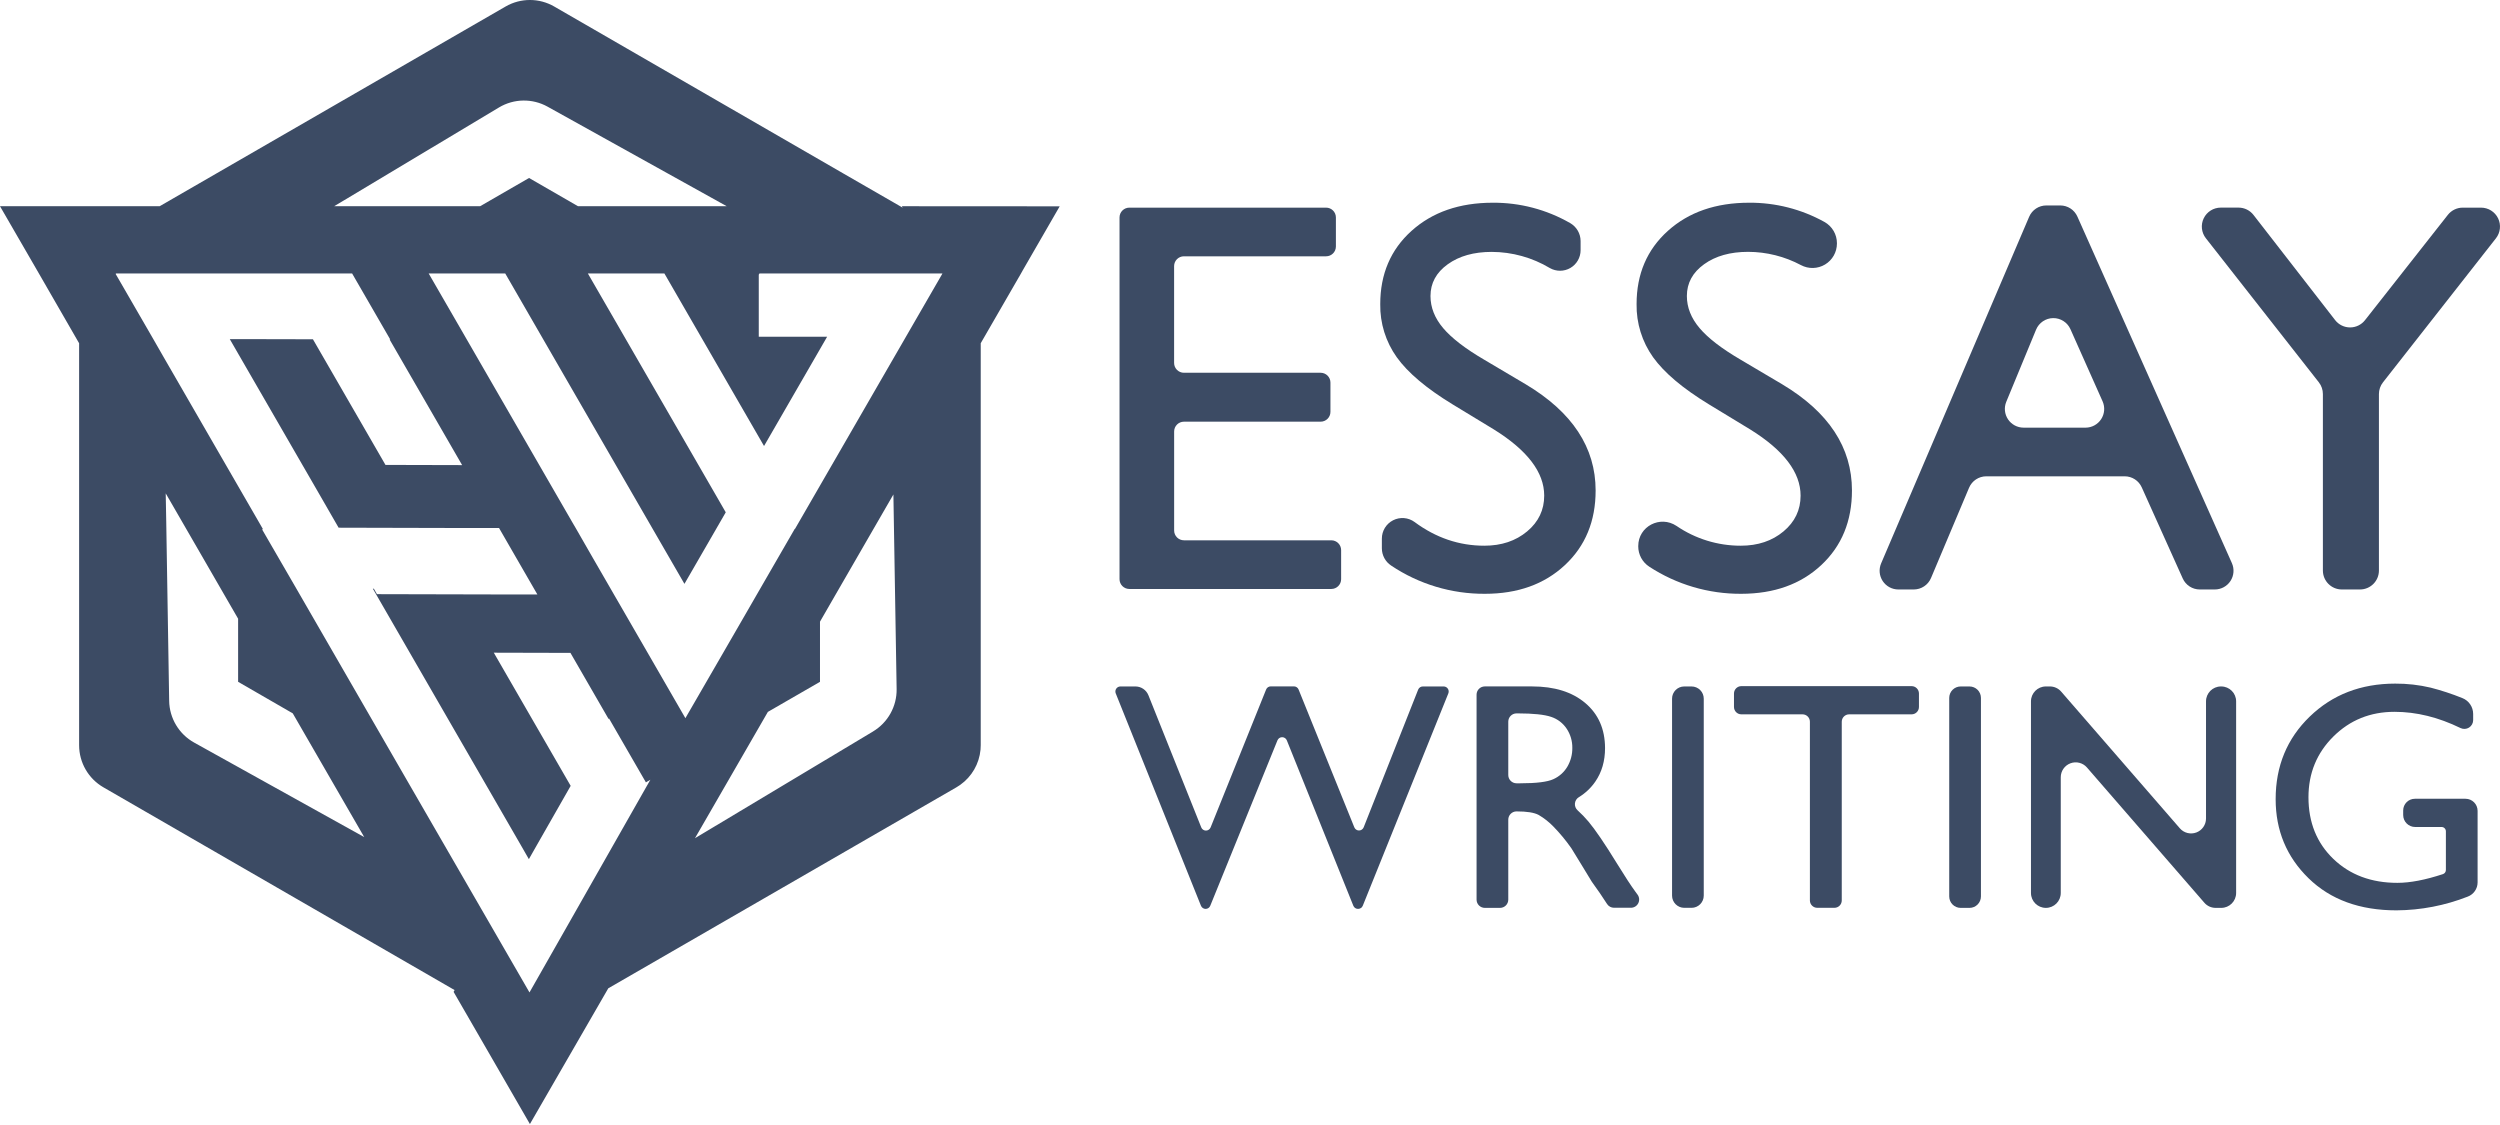
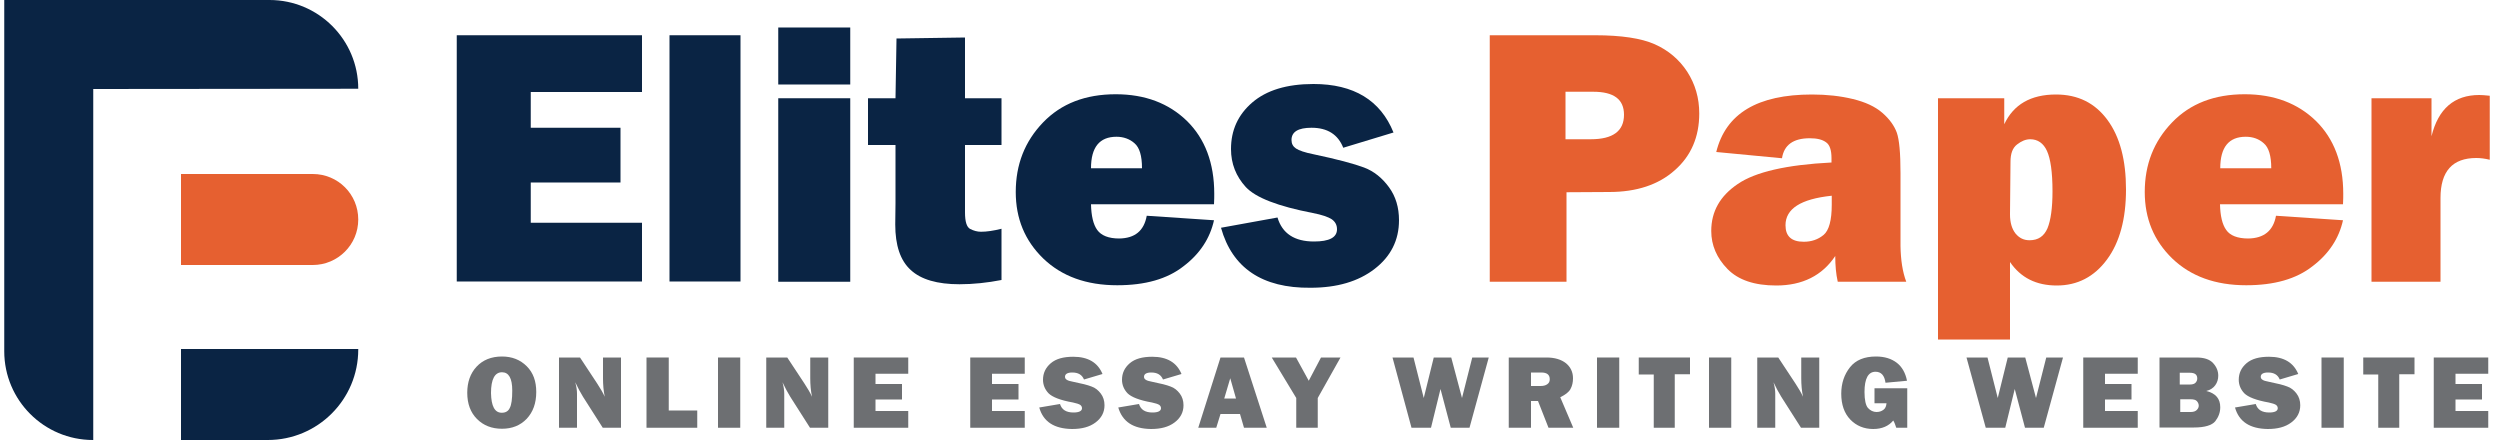
- <svg xmlns="http://www.w3.org/2000/svg" id="Layer_1" data-name="Layer 1" viewBox="0 0 1549.05 696.48">
-   <defs>
-     <style>.cls-1{fill:#3c4b64;}</style>
-   </defs>
-   <path class="cls-1" d="M566.13,132.85l.52.91-1.57-.91-35-20.17L350.73,9.11a30.11,30.11,0,0,0-30.14,0L106.25,132.85H7.32L31,173.79,54.7,214.92l1.64,2.83V466.81a30.15,30.15,0,0,0,15.07,26.11L287.1,617.45l1.9,1.09-.62,1.11,23.81,41.23,23.47,40.67,48.56-84.1,72.75-42,35.58-20.54L531,532.71l68.92-39.79c.81-.47,1.61-1,2.36-1.52a30.15,30.15,0,0,0,12.59-21.8c.08-.92.13-1.85.13-2.79V217.75l.07-.14,2.21-3.83,0,0,22.65-39.22,1-1.8,0,0,23-39.85ZM316.49,71.66a30.1,30.1,0,0,1,30.13-.49l111,61.68H365.46l-30.33-17.5-30.32,17.5H214.38ZM127.63,465.19a30.13,30.13,0,0,1-15.49-25.86L111,369.55l-.67-41.07L110,310.77l10.24,17.73L144,369.64l10.86,18.8v39.1l33.86,19.54L233,523.75Zm281.61,24.88-.23.42-.53.94-.23.39-17.76,31.26-25.66,45.16-5.91,10.4L335.4,620l-23.81-41.25L301.91,562l-43-74.44-68-117.85L169.65,333h.63l-2.5-4.35-12.89-22.32-46.22-80.06L102.21,215,79,174.85h.18l-.18-.32H225.51l1.77,3.08,21.83,37.8h-.39l3.65,6.32,41.3,71.53h-.1l-47.4-.12-41.3-71.52-3.65-6.33-39.05-.09-12.47,0,5.19,9,49.45,85.63,10.94,19,1.85,3.21,77.53.2,9.08,0,12.8,0,10.95,19,10.94,18.95,1.86,3.22-12.8,0-9.08,0-77.53-.19L239,369.88h-.64l1.87,3.22,45,78,44.79,77.6h0l5,8.72,4.89-8.61L360.92,492l-47.64-82.51,45.94.12h1.56l23.66,41,.22-.39,22.87,39.61,2.58-1.5h0l.2-.11Zm139-31.74-4.79,2.87-12.55,7.52-65.44,39.22-27.52,16.5,18.52-32.09,26.65-46.18,32.29-18.63V390.27L524.2,375l36.69-63.55,2,120.54A30.11,30.11,0,0,1,548.22,458.33Zm42.51-282.86-22.1,38.27-1.61,2.8-7.47,12.92L515.38,306l-10.24,17.73-5.27,9.13-.08-.15-6.16,10.67-12.29,21.28-5.27,9.13-6.15,10.67L455.74,409,432,450.06l0,0-24.3-42.1-17.91-31-2.07-3.57-1.85-3.22-10.95-18.95L364,332.2,362.12,329,296.55,215.41l-23.61-40.88h47.44l23.66,41L409.61,329.1l21.8,37.74,14.18-24.54,6.15-10.66,5.27-9.13-3.34-5.79-1.85-3.21L386.25,199.93l-14.67-25.4H419l14.73,25.52,47,81.38,34.65-60,4.46-7.73-14.37,0h-3l-25,0V175.26l.42-.73H591.27Z" transform="translate(-7.32 -5.07)" />
-   <path class="cls-1" d="M707.05,133.73H829a6.08,6.08,0,0,1,6.07,6.08v18a6.07,6.07,0,0,1-6.07,6.07h-88.1a6.08,6.08,0,0,0-6.08,6.08v60a6.08,6.08,0,0,0,6.08,6.08h84.71a6.08,6.08,0,0,1,6.08,6.08v18.15a6.08,6.08,0,0,1-6.08,6.08H740.92a6.08,6.08,0,0,0-6.08,6.08v61.34a6.08,6.08,0,0,0,6.08,6.08h91.31a6.08,6.08,0,0,1,6.08,6.08v18a6.08,6.08,0,0,1-6.08,6.08H707.05A6.08,6.08,0,0,1,701,363.9V139.81A6.08,6.08,0,0,1,707.05,133.73Z" transform="translate(-7.32 -5.07)" />
-   <path class="cls-1" d="M933,271.19l-25.74-15.64q-24.22-14.79-34.46-29.1a55.08,55.08,0,0,1-10.25-32.94q0-27.94,19.39-45.39t50.38-17.44a94.9,94.9,0,0,1,47.83,12.58,12.86,12.86,0,0,1,6.54,11.14v5.67a12.74,12.74,0,0,1-19.07,11.08,70.62,70.62,0,0,0-36-10q-16.61,0-27.27,7.68t-10.67,19.65q0,10.63,7.86,19.91t25.28,19.48l25.86,15.31Q996,269.05,996,309q0,28.46-19.05,46.23T927.39,373a103.26,103.26,0,0,1-58.08-17.49,12.81,12.81,0,0,1-5.76-10.68v-6a12.74,12.74,0,0,1,20.27-10.31q19.8,14.68,43.23,14.68,15.91,0,26.51-8.86t10.58-22.19Q964.14,290.57,933,271.19Z" transform="translate(-7.32 -5.07)" />
-   <path class="cls-1" d="M1091.83,271.19l-25.74-15.64q-24.21-14.79-34.46-29.1a55.14,55.14,0,0,1-10.25-32.94q0-27.94,19.39-45.39t50.39-17.44a94.87,94.87,0,0,1,46.6,11.9,15.07,15.07,0,0,1,7.76,13.22V156a15.16,15.16,0,0,1-22.27,13.35,69.88,69.88,0,0,0-32.77-8.23q-16.61,0-27.27,7.68t-10.67,19.65q0,10.63,7.86,19.91t25.28,19.48l25.87,15.31q43.28,25.86,43.28,65.82,0,28.46-19,46.23T1086.25,373a103.1,103.1,0,0,1-57-16.79,15,15,0,0,1-6.84-12.66v-.13c0-12.19,13.57-19.24,23.72-12.47a70.36,70.36,0,0,0,39.79,12.25q15.91,0,26.5-8.86T1123,312.17Q1123,290.57,1091.83,271.19Z" transform="translate(-7.32 -5.07)" />
-   <path class="cls-1" d="M1390.25,354,1294.5,139.25a11.59,11.59,0,0,0-10.59-6.88h-8.63a11.58,11.58,0,0,0-10.65,7L1172.9,354.17a11.6,11.6,0,0,0,10.66,16.15h9.57a11.6,11.6,0,0,0,10.68-7.09l23.58-55.94a11.6,11.6,0,0,1,10.68-7.09h85.75a11.59,11.59,0,0,1,10.57,6.84l25.39,56.44a11.58,11.58,0,0,0,10.57,6.84h9.31A11.6,11.6,0,0,0,1390.25,354Zm-90.71-83.95h-38.39a11.6,11.6,0,0,1-10.71-16l18.47-44.71a11.59,11.59,0,0,1,21.3-.29l19.92,44.71A11.6,11.6,0,0,1,1299.54,270.06Z" transform="translate(-7.32 -5.07)" />
-   <path class="cls-1" d="M1533.32,133.73h11.29a11.74,11.74,0,0,1,9.24,19l-70,89.26a11.76,11.76,0,0,0-2.5,7.25V358.58a11.74,11.74,0,0,1-11.74,11.74h-11.24a11.74,11.74,0,0,1-11.74-11.74V249.22a11.76,11.76,0,0,0-2.5-7.25l-70-89.26a11.74,11.74,0,0,1,9.23-19h11a11.74,11.74,0,0,1,9.27,4.54l50.58,65.16a11.74,11.74,0,0,0,18.5.06l51.36-65.28A11.75,11.75,0,0,1,1533.32,133.73Z" transform="translate(-7.32 -5.07)" />
-   <path class="cls-1" d="M889,430.41h12.84a3.13,3.13,0,0,1,2.9,4.29l-53,131.54a3.13,3.13,0,0,1-2.9,2h-.1a3.12,3.12,0,0,1-2.89-2L804.66,463.8a3.13,3.13,0,0,0-5.8,0L757.24,566.25a3.12,3.12,0,0,1-2.9,2h0a3.14,3.14,0,0,1-2.9-2L698.65,434.7a3.13,3.13,0,0,1,2.9-4.29h9.28a8.69,8.69,0,0,1,8.08,5.47l32.73,81.87a3.12,3.12,0,0,0,5.8,0l34.37-85.39a3.11,3.11,0,0,1,2.9-2h14.35a3.11,3.11,0,0,1,2.89,1.95l34.53,85.38a3.12,3.12,0,0,0,5.8,0l33.77-85.34A3.12,3.12,0,0,1,889,430.41Z" transform="translate(-7.32 -5.07)" />
-   <path class="cls-1" d="M922.23,562.5v-127a5.11,5.11,0,0,1,5.11-5.11h29.27q20.82,0,33,10.31t12.23,27.89q0,12-6,20.73A33.54,33.54,0,0,1,985.63,499a5.1,5.1,0,0,0-.82,8.14,71.42,71.42,0,0,1,6.76,7q6.28,7.47,17.68,26,7.17,11.68,11.49,17.58l1.23,1.67a5.11,5.11,0,0,1-4.11,8.15h-10.48a5.09,5.09,0,0,1-4.26-2.29l-4.47-6.75c-.2-.33-.59-.88-1.18-1.67l-3.72-5.26-.2-.3-6-9.87-6.46-10.54-.23-.34a107,107,0,0,0-11-13.28,42.69,42.69,0,0,0-9.15-7.21q-4.08-2.21-13.71-2.2h0a5.11,5.11,0,0,0-5.12,5.11V562.5a5.11,5.11,0,0,1-5.11,5.11h-9.42A5.11,5.11,0,0,1,922.23,562.5Zm25.54-115.4H947a5.12,5.12,0,0,0-5.12,5.12V485.3a5.12,5.12,0,0,0,5.12,5.12h2.35q14.92,0,20.48-2.56a19.2,19.2,0,0,0,8.64-7.71,22.39,22.39,0,0,0,3.09-11.73,20.9,20.9,0,0,0-3.44-11.74,18.43,18.43,0,0,0-9.67-7.42Q962.2,447.12,947.77,447.1Z" transform="translate(-7.32 -5.07)" />
-   <path class="cls-1" d="M1050.91,430.41h4.48A7.57,7.57,0,0,1,1063,438V560a7.58,7.58,0,0,1-7.58,7.58h-4.48a7.58,7.58,0,0,1-7.58-7.58V438A7.57,7.57,0,0,1,1050.91,430.41Z" transform="translate(-7.32 -5.07)" />
-   <path class="cls-1" d="M1086.3,430.21h105.47a4.57,4.57,0,0,1,4.57,4.57v8.34a4.56,4.56,0,0,1-4.57,4.57h-38.69a4.58,4.58,0,0,0-4.57,4.57V563a4.56,4.56,0,0,1-4.57,4.57h-10.6a4.57,4.57,0,0,1-4.57-4.57V452.26a4.57,4.57,0,0,0-4.57-4.57h-37.9a4.57,4.57,0,0,1-4.57-4.57v-8.34A4.58,4.58,0,0,1,1086.3,430.21Z" transform="translate(-7.32 -5.07)" />
-   <path class="cls-1" d="M1222.21,430.41h5.43a7.11,7.11,0,0,1,7.11,7.1v123a7.11,7.11,0,0,1-7.11,7.11h-5.43a7.11,7.11,0,0,1-7.11-7.11v-123A7.1,7.1,0,0,1,1222.21,430.41Z" transform="translate(-7.32 -5.07)" />
-   <path class="cls-1" d="M1383.44,430.41h.2a9.23,9.23,0,0,1,9.23,9.23V558.38a9.23,9.23,0,0,1-9.23,9.23h-3.45a9.21,9.21,0,0,1-7-3.18l-72.77-83.82a9.24,9.24,0,0,0-16.21,6.05v71.72a9.23,9.23,0,0,1-9.23,9.23h0a9.23,9.23,0,0,1-9.23-9.23V439.64a9.23,9.23,0,0,1,9.23-9.23h2.47a9.21,9.21,0,0,1,7,3.18L1358,518.31a9.24,9.24,0,0,0,16.21-6V439.64A9.23,9.23,0,0,1,1383.44,430.41Z" transform="translate(-7.32 -5.07)" />
-   <path class="cls-1" d="M1503.64,500H1535a7.49,7.49,0,0,1,7.49,7.49v44.34a9.43,9.43,0,0,1-6.1,8.8,122.84,122.84,0,0,1-44.19,8.51q-34.08,0-54.46-19.89t-20.38-49q0-30.75,21.12-51.17t52.94-20.43a93.81,93.81,0,0,1,22,2.5,157.09,157.09,0,0,1,19.59,6.45,10.57,10.57,0,0,1,6.73,9.83v3.83a5.46,5.46,0,0,1-7.84,4.92q-20.58-10.05-40.88-10.05-22.49,0-37.91,15.32t-15.42,37.62q0,23.37,15.42,38.2t39.68,14.83q11.79,0,28.19-5.4h0a2.66,2.66,0,0,0,1.86-2.54v-24a2.67,2.67,0,0,0-2.67-2.67H1503.8a7.42,7.42,0,0,1-7.42-7.41v-2.82A7.26,7.26,0,0,1,1503.64,500Z" transform="translate(-7.32 -5.07)" />
+ <svg xmlns="http://www.w3.org/2000/svg" version="1.1" id="Layer_1" x="0px" y="0px" viewBox="0 0 1000 176" style="enable-background:new 0 0 1000 176;" xml:space="preserve">
+   <style type="text/css">
+ 	.st0{fill:#0A2444;}
+ 	.st1{display:none;fill:none;stroke:#000000;stroke-miterlimit:10;}
+ 	.st2{fill:#E66030;}
+ 	.st3{enable-background:new    ;}
+ 	.st4{fill:#6D6F72;}
+ </style>
+   <path class="st0" d="M143.3,35.5L143.3,35.5l-106,0.1V176h-0.1c-19.6,0-35.5-15.9-35.5-35.5V0h106.1C127.4,0,143.3,15.9,143.3,35.5z  " />
+   <polyline class="st1" points="37.3,176 37.3,35.6 143.3,35.6 " />
+   <polyline class="st1" points="72.4,176 72.4,139.6 143.3,139.6 " />
+   <polyline class="st1" points="125.1,106 72.4,106 72.4,69.6 125.1,69.6 " />
+   <path class="st2" d="M143.3,87.8c0,10.1-8.2,18.2-18.2,18.2H72.4V69.6h52.7C135.2,69.6,143.3,77.7,143.3,87.8z" />
+   <path class="st0" d="M143.3,139.6v0.2c0,20-16.2,36.2-36.2,36.2H72.4v-36.4L143.3,139.6L143.3,139.6z" />
+   <path class="st0" d="M256.8,89.1v23.5h-74.1V14.1h74.1v22.7h-44.5v14.3h35.9V73h-35.9v16.1H256.8z" />
+   <path class="st0" d="M296.2,14.1v98.5h-28.4V14.1H296.2z" />
+   <path class="st0" d="M340.1,11v22.8h-28.8V11H340.1z M340.1,39.3v73.4h-28.8V39.3H340.1z" />
+   <path class="st0" d="M400.6,39.3V58H386V85c0,3.7,0.7,5.9,2.1,6.6c1.4,0.7,2.8,1.1,4.3,1.1c2.3,0,5-0.4,8.2-1.2v20.5  c-5.7,1.1-11.3,1.7-16.8,1.7c-8.9,0-15.4-1.9-19.5-5.7c-4.2-3.8-6.2-9.9-6.2-18.2l0.1-8.6V58h-11V39.3h11l0.4-23.9l27.4-0.4v24.3  L400.6,39.3L400.6,39.3z" />
+   <path class="st0" d="M458.7,86.3l26.9,1.8c-1.6,7.2-5.6,13.4-12.2,18.4c-6.5,5.1-15.3,7.6-26.5,7.6c-12.4,0-22.2-3.6-29.6-10.7  c-7.4-7.2-11-16-11-26.6c0-11,3.6-20.2,10.9-27.8s17-11.3,29.1-11.3c11.7,0,21.2,3.6,28.5,10.7c7.2,7.1,10.9,16.8,10.9,29.1  c0,1,0,2.4-0.1,4.2h-49.2c0.1,4.6,0.9,8.1,2.5,10.3s4.5,3.4,8.8,3.4C454,95.3,457.6,92.3,458.7,86.3z M456.8,67.3c0-5-1-8.3-3-10  c-1.9-1.7-4.4-2.6-7.2-2.6c-6.8,0-10.2,4.2-10.2,12.6H456.8z" />
+   <path class="st2" d="M626.6,76.9v35.8h-30.7V14.1H638c10.5,0,18.5,1.2,23.9,3.6s9.8,6.1,13,11c3.2,5,4.8,10.5,4.8,16.7  c0,9.4-3.3,17-9.8,22.7c-6.5,5.8-15.3,8.7-26.2,8.7L626.6,76.9L626.6,76.9z M626.2,55.7h10.1c8.9,0,13.3-3.3,13.3-9.8  c0-6.2-4.1-9.2-12.3-9.2h-11.1L626.2,55.7L626.2,55.7z" />
+   <path class="st2" d="M762.5,112.7h-27.4c-0.7-3.1-1-6.5-1-10.3c-5.2,7.8-13.1,11.8-23.6,11.8c-8.7,0-15.2-2.2-19.5-6.6  c-4.3-4.4-6.5-9.5-6.5-15.2c0-7.8,3.5-14,10.6-18.8c7-4.8,19.5-7.7,37.5-8.6v-1.7c0-3.2-0.7-5.4-2.2-6.4c-1.5-1.1-3.6-1.6-6.5-1.6  c-6.6,0-10.3,2.7-11.1,8l-26.3-2.5c3.8-15.4,16.5-23,38.3-23c5.9,0,11.4,0.6,16.3,1.8c5,1.2,8.9,3,11.8,5.5s4.8,5.2,5.8,7.9  c1,2.8,1.5,8.2,1.5,16.1v29.3C760.3,104,761,108.7,762.5,112.7z M732.6,78.3c-12.3,1.3-18.4,5.2-18.4,11.8c0,4.4,2.4,6.6,7.3,6.6  c3.1,0,5.7-0.9,7.9-2.7c2.2-1.8,3.3-5.9,3.3-12.1V78.3z" />
+   <path class="st2" d="M804,135.8h-28.8V39.3h26.5v10.4c3.7-7.9,10.6-11.9,20.7-11.9c8.8,0,15.6,3.4,20.6,10.2  c5,6.8,7.4,16.1,7.4,27.8s-2.5,21.1-7.6,28s-11.8,10.4-20.1,10.4c-8.2,0-14.4-3.1-18.7-9.4V135.8z M804,85.8c0,3.3,0.8,5.8,2.2,7.6  c1.5,1.8,3.3,2.7,5.6,2.7c3.5,0,5.8-1.6,7.2-4.8c1.3-3.2,2-8.1,2-14.8c0-7.7-0.8-13-2.2-16.1s-3.7-4.7-6.7-4.7  c-1.8,0-3.5,0.7-5.3,2.1c-1.8,1.4-2.6,3.7-2.6,6.9L804,85.8L804,85.8z" />
+   <path class="st2" d="M910.4,86.3l26.8,1.8c-1.6,7.2-5.6,13.4-12.2,18.4c-6.5,5.1-15.3,7.6-26.5,7.6c-12.4,0-22.2-3.6-29.6-10.7  c-7.4-7.2-11-16-11-26.6c0-11,3.6-20.2,10.9-27.8s17-11.3,29.1-11.3c11.7,0,21.2,3.6,28.5,10.7c7.2,7.1,10.9,16.8,10.9,29.1  c0,1,0,2.4-0.1,4.2h-49.2c0.1,4.6,0.9,8.1,2.5,10.3c1.5,2.2,4.5,3.4,8.8,3.4C905.6,95.3,909.3,92.3,910.4,86.3z M908.5,67.3  c0-5-1-8.3-3-10c-1.9-1.7-4.3-2.6-7.2-2.6c-6.8,0-10.2,4.2-10.2,12.6H908.5z" />
+   <path class="st2" d="M976.2,112.7h-27.6V39.3h24v15.2c2.7-11,9.1-16.5,19.1-16.5c1,0,2.4,0.1,4.2,0.3v25.6c-2-0.5-3.8-0.7-5.4-0.7  c-9.5,0-14.3,5.3-14.3,16L976.2,112.7L976.2,112.7z" />
+   <g class="st3">
+     <path class="st4" d="M200.8,171.5c-4.1,0-7.4-1.3-10-3.9c-2.6-2.6-3.9-6.1-3.9-10.5c0-4.2,1.2-7.7,3.7-10.4   c2.5-2.7,5.9-4.1,10.2-4.1c4,0,7.3,1.3,9.9,3.9s3.8,6,3.8,10.3c0,4.5-1.3,8-3.8,10.7C208.1,170.2,204.8,171.5,200.8,171.5z    M200.7,165.1c1.5,0,2.6-0.6,3.2-1.9c0.7-1.3,1-3.6,1-7c0-4.9-1.4-7.3-4.1-7.3c-2.9,0-4.4,2.8-4.4,8.3   C196.5,162.5,197.9,165.1,200.7,165.1z" />
+     <path class="st4" d="M248.3,171.1h-7.2l-7.9-12.4c-1-1.6-2-3.5-3.1-5.8c0.5,1.8,0.7,3.3,0.7,4.6v13.6h-7.2V143h8.4l6.8,10.3   c1.3,2,2.4,3.8,3.1,5.4c-0.5-2.4-0.7-4.9-0.7-7.4V143h7.2V171.1z" />
+     <path class="st4" d="M278.9,164.2v6.9h-20.3V143h8.9v21.2H278.9z" />
+     <path class="st4" d="M296.1,143v28.1h-8.9V143H296.1z" />
+     <path class="st4" d="M331.2,171.1h-7.2l-7.9-12.4c-1-1.6-2-3.5-3.1-5.8c0.5,1.8,0.7,3.3,0.7,4.6v13.6h-7.2V143h8.4l6.8,10.3   c1.3,2,2.4,3.8,3.1,5.4c-0.5-2.4-0.7-4.9-0.7-7.4V143h7.2V171.1z" />
+     <path class="st4" d="M363.3,164.4v6.7h-21.8V143h21.8v6.5h-13.1v4.1h10.6v6.2h-10.6v4.6H363.3z" />
+     <path class="st4" d="M409.9,164.4v6.7h-21.8V143h21.8v6.5h-13.1v4.1h10.6v6.2h-10.6v4.6H409.9z" />
+     <path class="st4" d="M415.7,163l8.3-1.4c0.7,2.3,2.5,3.4,5.4,3.4c2.2,0,3.4-0.6,3.4-1.7c0-0.6-0.3-1.1-0.8-1.4   c-0.5-0.3-1.4-0.6-2.8-0.9c-5.1-0.9-8.3-2.2-9.8-3.7c-1.4-1.5-2.2-3.3-2.2-5.4c0-2.6,1-4.8,3.1-6.6s5.1-2.6,9-2.6   c5.9,0,9.8,2.3,11.7,6.9l-7.4,2.2c-0.8-1.9-2.3-2.8-4.7-2.8c-1.9,0-2.9,0.6-2.9,1.7c0,0.5,0.2,0.9,0.7,1.2c0.4,0.3,1.3,0.6,2.5,0.8   c3.5,0.7,5.9,1.3,7.4,1.9c1.5,0.5,2.7,1.5,3.7,2.8s1.5,2.9,1.5,4.7c0,2.8-1.2,5.1-3.6,6.9c-2.4,1.8-5.5,2.6-9.4,2.6   C421.7,171.5,417.3,168.7,415.7,163z" />
+     <path class="st4" d="M447.3,163l8.3-1.4c0.7,2.3,2.5,3.4,5.4,3.4c2.2,0,3.4-0.6,3.4-1.7c0-0.6-0.3-1.1-0.8-1.4   c-0.5-0.3-1.4-0.6-2.8-0.9c-5.1-0.9-8.3-2.2-9.8-3.7c-1.4-1.5-2.2-3.3-2.2-5.4c0-2.6,1-4.8,3.1-6.6s5.1-2.6,9-2.6   c5.9,0,9.8,2.3,11.7,6.9l-7.4,2.2c-0.8-1.9-2.3-2.8-4.7-2.8c-1.9,0-2.9,0.6-2.9,1.7c0,0.5,0.2,0.9,0.7,1.2c0.4,0.3,1.3,0.6,2.5,0.8   c3.5,0.7,5.9,1.3,7.4,1.9c1.5,0.5,2.7,1.5,3.7,2.8s1.5,2.9,1.5,4.7c0,2.8-1.2,5.1-3.6,6.9c-2.4,1.8-5.5,2.6-9.4,2.6   C453.3,171.5,449,168.7,447.3,163z" />
+     <path class="st4" d="M497.6,171.1l-1.6-5.5h-7.8l-1.7,5.5h-7.2l8.9-28.1h9.4l9.1,28.1H497.6z M489.7,159.4h4.7l-2.3-8.1   L489.7,159.4z" />
+     <path class="st4" d="M536.2,143l-9.1,16.2v11.9h-8.6v-11.9l-9.8-16.2h9.7l5.1,9.3l4.9-9.3H536.2z" />
+     <path class="st4" d="M595.5,143l-7.7,28.1h-7.5l-4.1-15.5l-3.8,15.5h-7.8L557,143h8.4l4.1,16.2l4-16.2h7l4.3,16.2l4.1-16.2H595.5z" />
+     <path class="st4" d="M629.3,171.1h-9.9l-4.2-10.7h-2.8v10.7h-8.9V143h15.1c3.3,0,5.9,0.8,7.8,2.3c1.8,1.5,2.8,3.5,2.8,6   c0,1.6-0.3,3-1,4.3s-2.1,2.3-4.1,3.3L629.3,171.1z M612.4,154.4h3.8c1.1,0,2-0.2,2.7-0.7c0.7-0.5,1-1.1,1-2c0-1.8-1.1-2.7-3.4-2.7   h-4.1V154.4z" />
+     <path class="st4" d="M647.7,143v28.1h-8.9V143H647.7z" />
+     <path class="st4" d="M669.9,149.8v21.3h-8.4v-21.3h-6V143h20.5v6.7H669.9z" />
+     <path class="st4" d="M692.5,143v28.1h-8.9V143H692.5z" />
+     <path class="st4" d="M727.6,171.1h-7.2l-7.9-12.4c-1-1.6-2-3.5-3.1-5.8c0.5,1.8,0.7,3.3,0.7,4.6v13.6h-7.2V143h8.4l6.8,10.3   c1.3,2,2.4,3.8,3.1,5.4c-0.5-2.4-0.7-4.9-0.7-7.4V143h7.2V171.1z" />
+     <path class="st4" d="M762.9,155.4v15.7h-4.4c-0.4-1.2-0.7-2.1-1.2-2.9c-1.8,2.2-4.5,3.4-8,3.4c-3.7,0-6.8-1.3-9.2-3.8   s-3.6-6-3.6-10.3c0-4.2,1.2-7.7,3.5-10.6c2.3-2.9,5.8-4.3,10.4-4.3c3.5,0,6.2,0.9,8.3,2.5s3.5,4.1,4.1,7.2l-8.6,0.8   c-0.4-2.9-1.7-4.4-4-4.4c-2.9,0-4.4,2.7-4.4,8.1c0,3.2,0.5,5.4,1.4,6.4c0.9,1,2.1,1.6,3.4,1.6c1.1,0,2-0.3,2.8-0.9   c0.8-0.6,1.1-1.5,1.2-2.6h-4.8v-6H762.9z" />
+     <path class="st4" d="M825.2,143l-7.7,28.1H810l-4.1-15.5l-3.8,15.5h-7.8l-7.7-28.1h8.4l4.1,16.2l4-16.2h7l4.3,16.2l4.1-16.2H825.2z   " />
+     <path class="st4" d="M855.1,164.4v6.7h-21.8V143h21.8v6.5H842v4.1h10.6v6.2H842v4.6H855.1z" />
+     <path class="st4" d="M863.8,171.1V143h14.7c3.1,0,5.3,0.7,6.7,2.2c1.4,1.5,2.1,3.2,2.1,5.1c0,1.4-0.4,2.7-1.2,3.8s-2,1.9-3.6,2.3   c3.8,0.9,5.6,3.1,5.6,6.5c0,2.1-0.7,3.9-2,5.6c-1.3,1.6-4.2,2.5-8.5,2.5H863.8z M872,153.8h4.1c1,0,1.8-0.3,2.2-0.8s0.6-1,0.6-1.6   c0-1.6-1-2.3-3-2.3h-4V153.8z M872,164.8h4.3c1.1,0,1.9-0.3,2.4-0.8c0.5-0.5,0.8-1.1,0.8-1.7c0-0.6-0.2-1.2-0.7-1.8   s-1.4-0.8-2.7-0.8h-4V164.8z" />
+     <path class="st4" d="M894,163l8.3-1.4c0.7,2.3,2.5,3.4,5.4,3.4c2.2,0,3.4-0.6,3.4-1.7c0-0.6-0.3-1.1-0.8-1.4   c-0.5-0.3-1.4-0.6-2.8-0.9c-5.1-0.9-8.3-2.2-9.8-3.7c-1.4-1.5-2.2-3.3-2.2-5.4c0-2.6,1-4.8,3.1-6.6s5.1-2.6,9-2.6   c5.9,0,9.8,2.3,11.7,6.9l-7.4,2.2c-0.8-1.9-2.3-2.8-4.7-2.8c-1.9,0-2.9,0.6-2.9,1.7c0,0.5,0.2,0.9,0.7,1.2c0.4,0.3,1.3,0.6,2.5,0.8   c3.5,0.7,5.9,1.3,7.4,1.9c1.5,0.5,2.7,1.5,3.7,2.8s1.5,2.9,1.5,4.7c0,2.8-1.2,5.1-3.6,6.9c-2.4,1.8-5.5,2.6-9.4,2.6   C900,171.5,895.6,168.7,894,163z" />
+     <path class="st4" d="M937.5,143v28.1h-8.9V143H937.5z" />
+     <path class="st4" d="M959.7,149.8v21.3h-8.4v-21.3h-6V143h20.5v6.7H959.7z" />
+     <path class="st4" d="M995.3,164.4v6.7h-21.8V143h21.8v6.5h-13.1v4.1h10.6v6.2h-10.6v4.6H995.3z" />
+   </g>
+   <g>
+     <path class="st0" d="M488.4,91.1l22.6-4.1c1.9,6.4,6.8,9.6,14.6,9.6c6.1,0,9.2-1.6,9.2-4.9c0-1.7-0.7-3-2.1-4   c-1.4-0.9-3.9-1.8-7.6-2.5c-13.9-2.7-22.8-6.1-26.8-10.4c-3.9-4.3-5.9-9.3-5.9-15.2c0-7.5,2.8-13.7,8.5-18.6s13.8-7.4,24.5-7.4   c16.1,0,26.8,6.5,32,19.4l-20.1,6.1c-2.1-5.3-6.3-8-12.7-8c-5.3,0-8,1.6-8,4.9c0,1.5,0.6,2.6,1.8,3.4c1.2,0.8,3.5,1.6,7,2.3   c9.5,2,16.2,3.8,20.2,5.3c4,1.5,7.3,4.2,10,7.9c2.7,3.7,4,8.1,4,13.2c0,8-3.3,14.5-9.8,19.5c-6.5,5-15,7.5-25.6,7.5   C504.9,115.3,492.9,107.2,488.4,91.1z" />
+   </g>
</svg>
